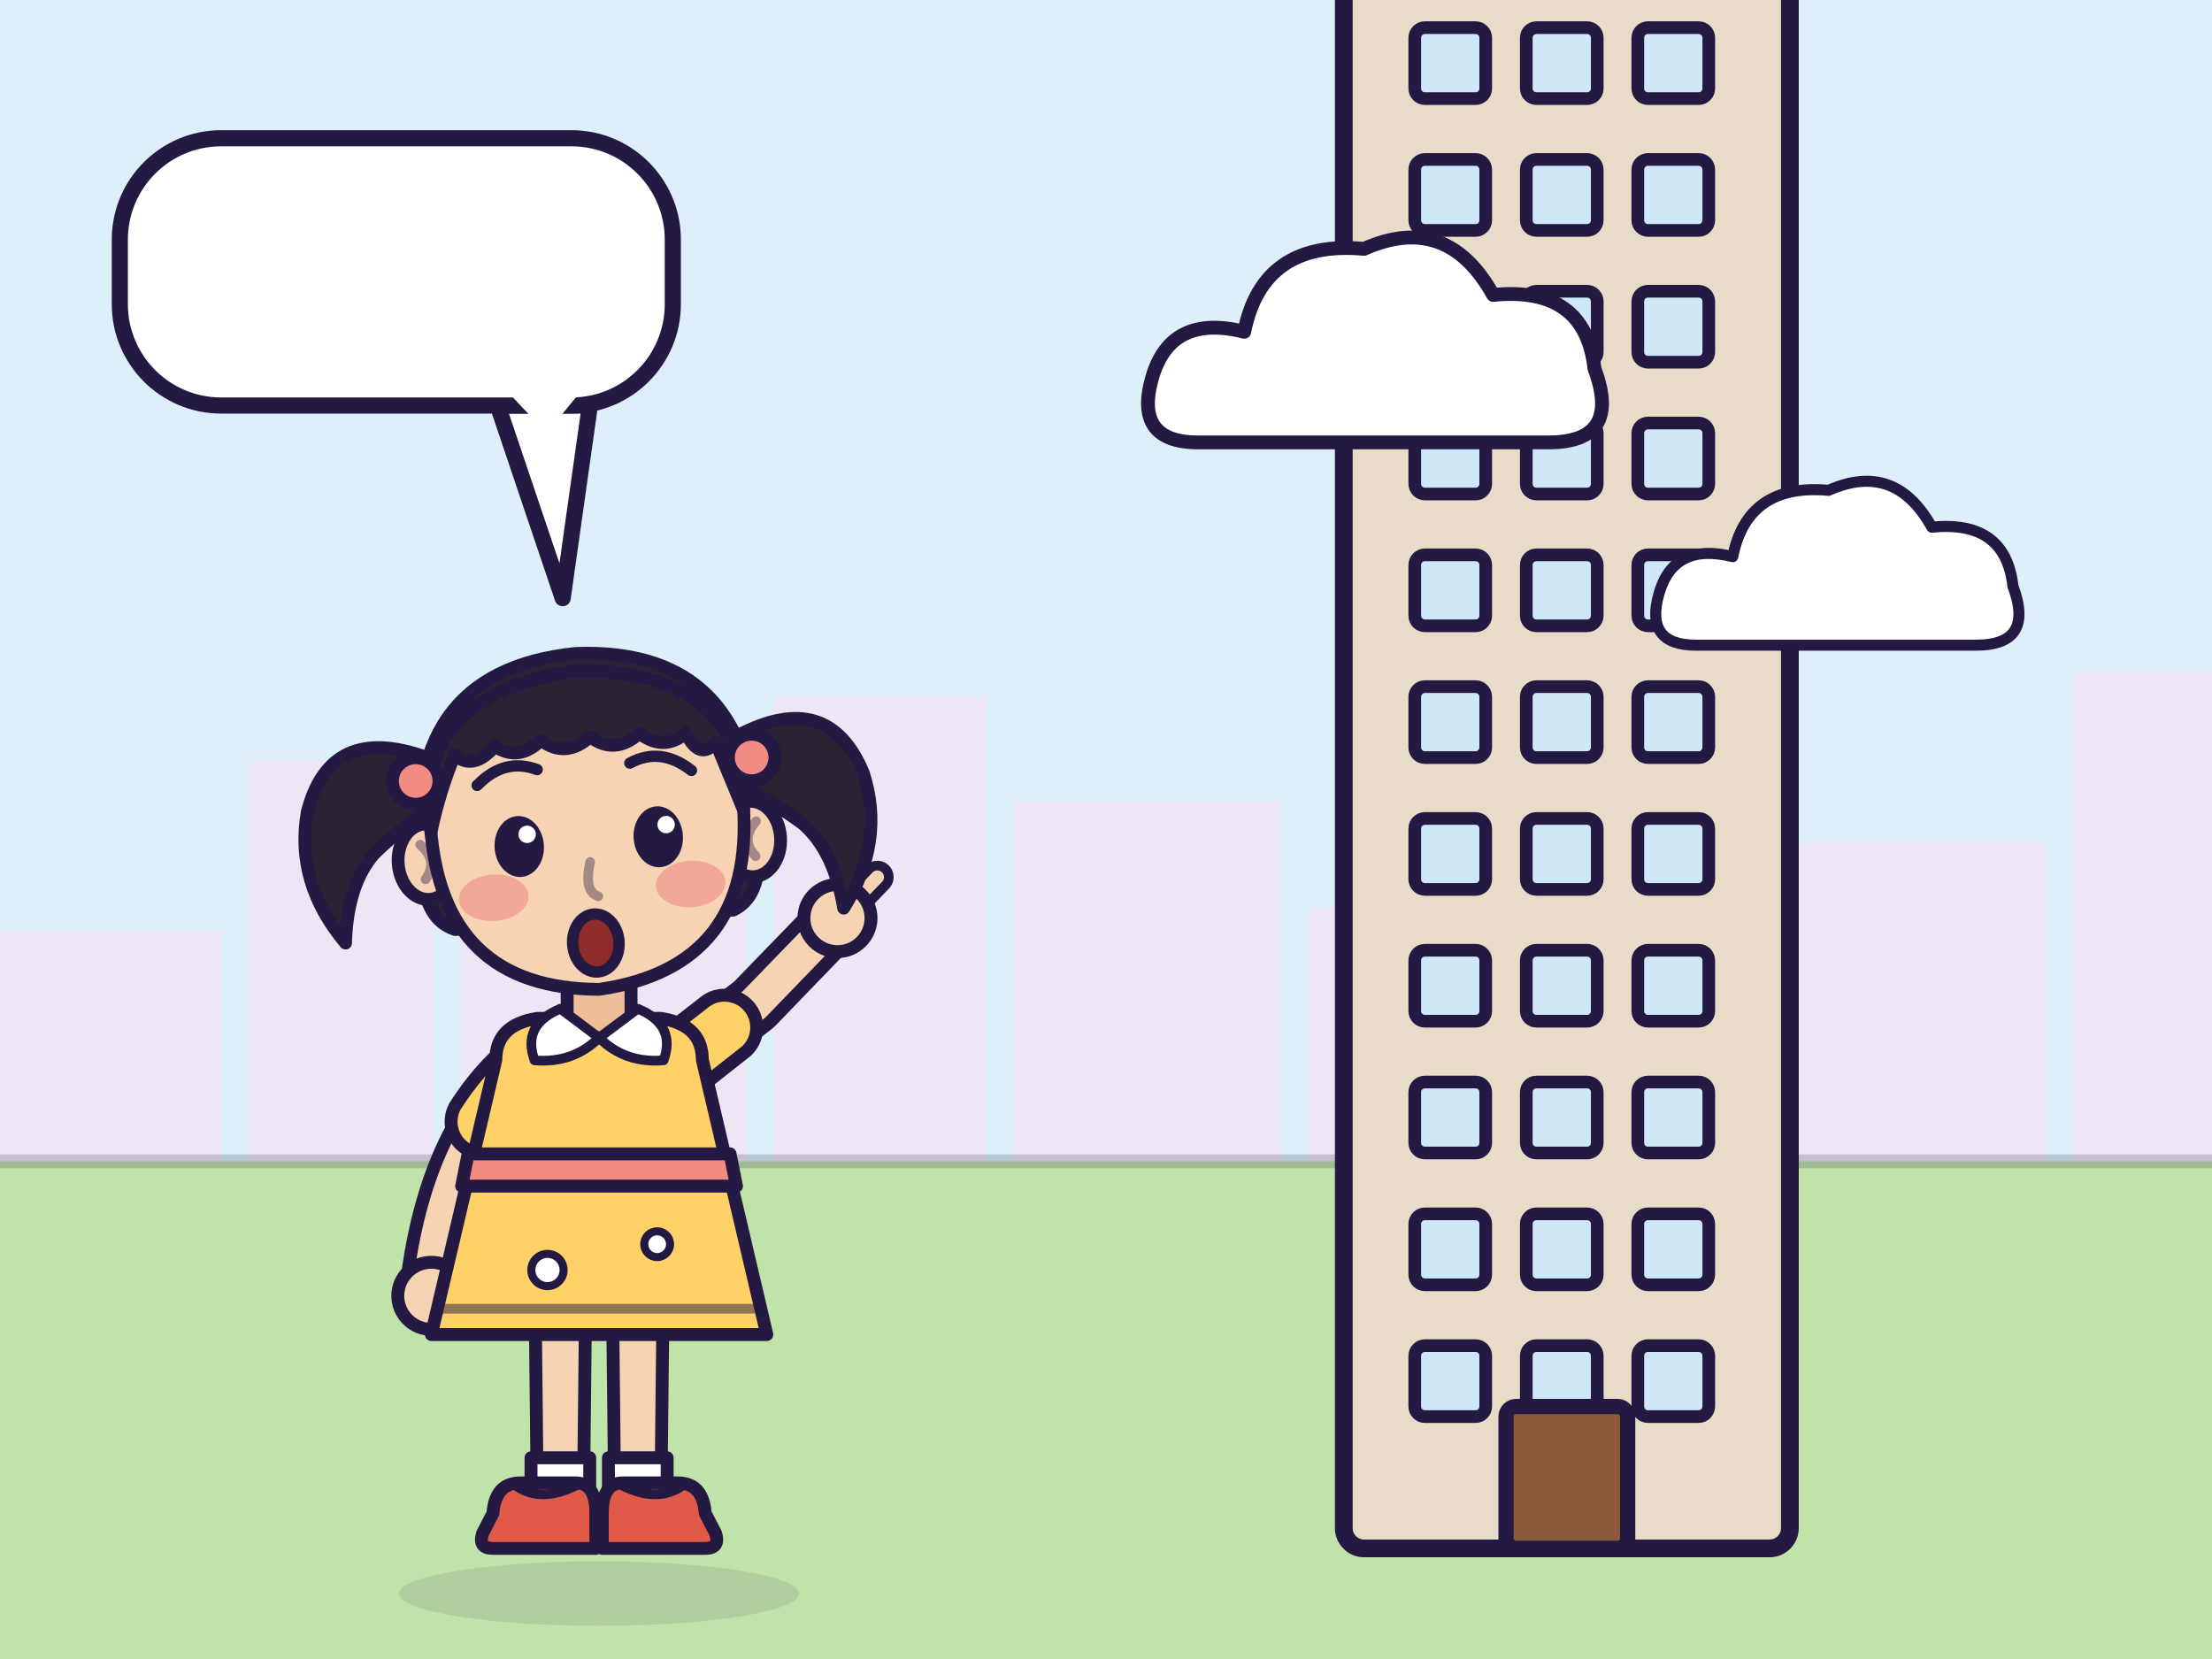
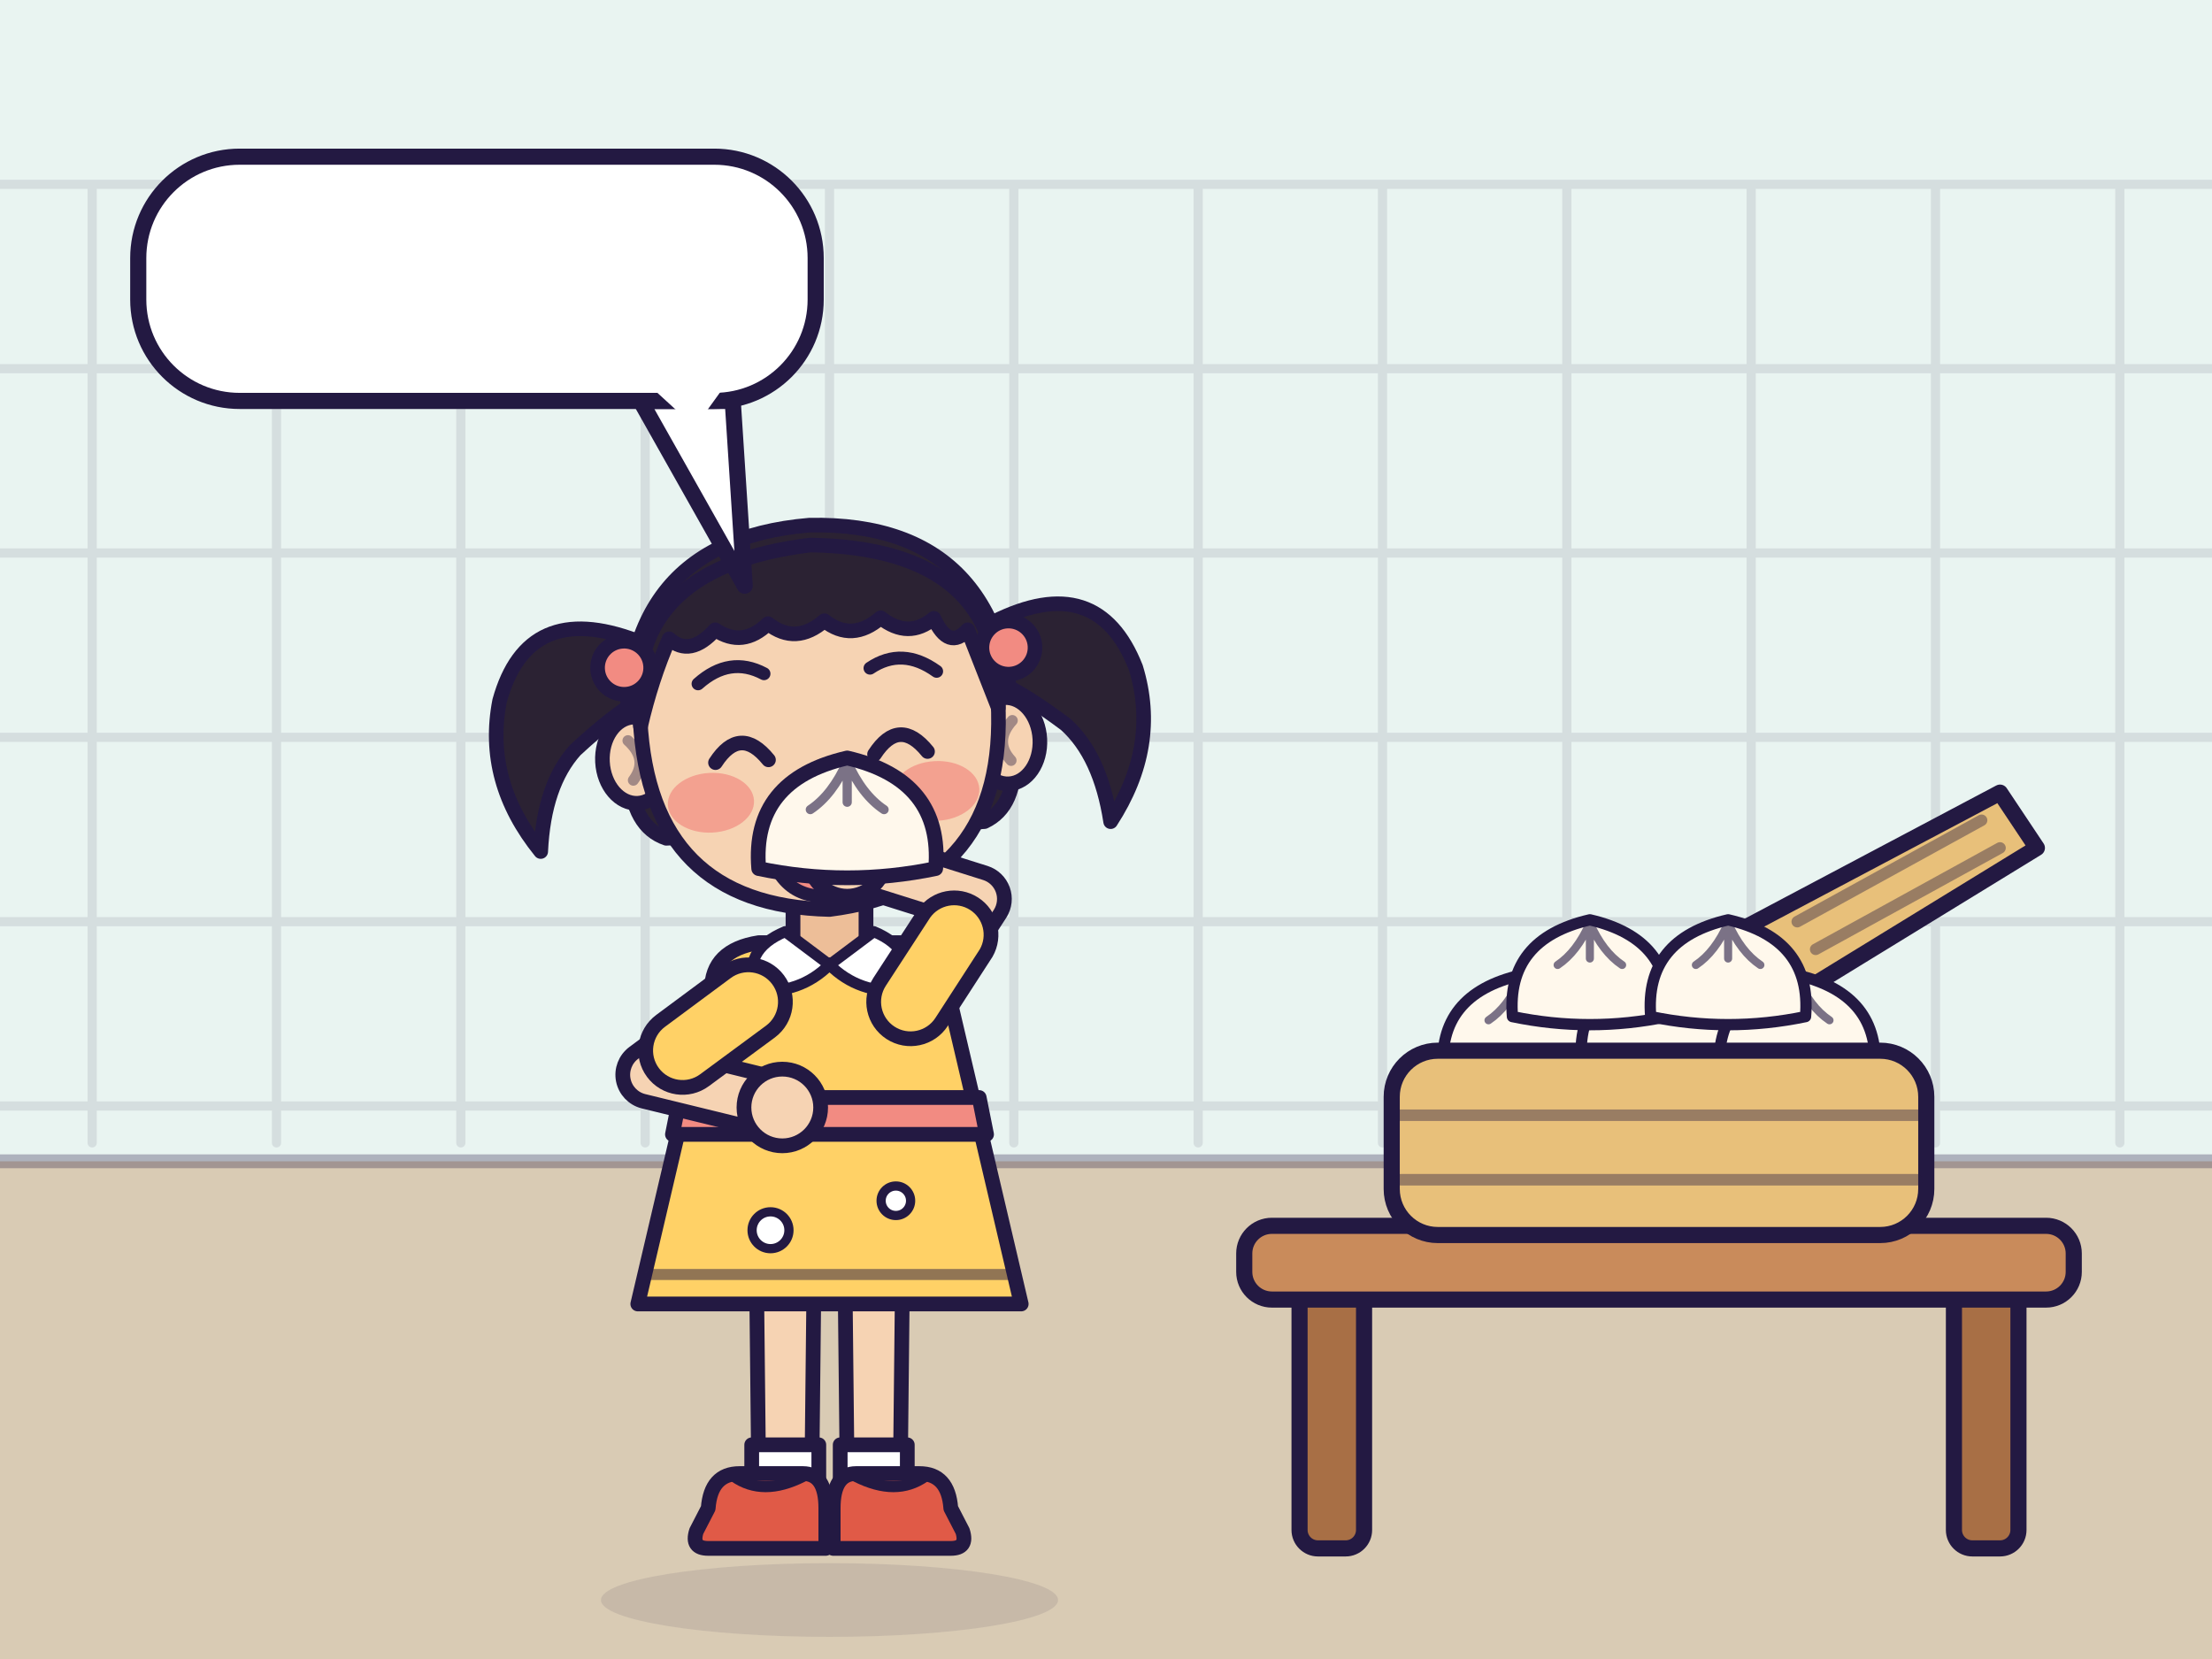
- <svg xmlns="http://www.w3.org/2000/svg" viewBox="0 0 480 360" role="img" aria-label="Little Sister looks up at a building so tall it reaches the clouds: &quot;很高！&quot;">
+ <svg xmlns="http://www.w3.org/2000/svg" viewBox="0 0 480 360" role="img" aria-label="Little Sister bites into a warm steamed bun and grins: &quot;很好吃！&quot;">
  <g stroke="#231942" stroke-width="3.5" stroke-linejoin="round" stroke-linecap="round">
-     <rect x="0" y="0" width="480" height="360" fill="#DDF0FA" stroke="none" />
-     <rect x="0" y="202" width="48" height="50" fill="#EEE6F4" stroke="none" />
-     <rect x="54" y="165" width="40" height="87" fill="#EEE6F4" stroke="none" />
-     <rect x="100" y="188" width="62" height="64" fill="#EEE6F4" stroke="none" />
-     <rect x="168" y="151" width="46" height="101" fill="#EEE6F4" stroke="none" />
-     <rect x="220" y="174" width="58" height="78" fill="#EEE6F4" stroke="none" />
-     <rect x="284" y="197" width="44" height="55" fill="#EEE6F4" stroke="none" />
-     <rect x="334" y="160" width="50" height="92" fill="#EEE6F4" stroke="none" />
-     <rect x="390" y="183" width="54" height="69" fill="#EEE6F4" stroke="none" />
-     <rect x="450" y="146" width="30" height="106" fill="#EEE6F4" stroke="none" />
-     <rect x="0" y="252" width="480" height="108" fill="#BFE3A8" stroke="none" />
-     <path d="M0 252L480 252" fill="none" stroke-width="3" opacity="0.2" />
-     <path d="M30 52Q26 38 44 38Q52 26 68 36Q84 34 82 52Z" fill="#FFFFFF" stroke="none" />
-     <g transform="translate(340 336) scale(1.1 1.1)">
-       <g class="prop p-apartment-tower">
-         <rect x="-44" y="-320" width="88" height="320" rx="4" fill="#E8DCC8" />
-         <rect x="-50" y="-326" width="100" height="12" rx="3" fill="#B8A88E" stroke-width="3" />
-         <rect x="-30" y="-300" width="14" height="14" rx="2" fill="#CFE8F7" stroke-width="2.5" />
-         <rect x="-8" y="-300" width="14" height="14" rx="2" fill="#CFE8F7" stroke-width="2.5" />
-         <rect x="14" y="-300" width="14" height="14" rx="2" fill="#CFE8F7" stroke-width="2.5" />
-         <rect x="-30" y="-274" width="14" height="14" rx="2" fill="#CFE8F7" stroke-width="2.5" />
-         <rect x="-8" y="-274" width="14" height="14" rx="2" fill="#CFE8F7" stroke-width="2.5" />
-         <rect x="14" y="-274" width="14" height="14" rx="2" fill="#CFE8F7" stroke-width="2.5" />
-         <rect x="-30" y="-248" width="14" height="14" rx="2" fill="#CFE8F7" stroke-width="2.5" />
-         <rect x="-8" y="-248" width="14" height="14" rx="2" fill="#CFE8F7" stroke-width="2.5" />
-         <rect x="14" y="-248" width="14" height="14" rx="2" fill="#CFE8F7" stroke-width="2.5" />
-         <rect x="-30" y="-222" width="14" height="14" rx="2" fill="#CFE8F7" stroke-width="2.5" />
-         <rect x="-8" y="-222" width="14" height="14" rx="2" fill="#CFE8F7" stroke-width="2.5" />
-         <rect x="14" y="-222" width="14" height="14" rx="2" fill="#CFE8F7" stroke-width="2.5" />
-         <rect x="-30" y="-196" width="14" height="14" rx="2" fill="#CFE8F7" stroke-width="2.5" />
-         <rect x="-8" y="-196" width="14" height="14" rx="2" fill="#CFE8F7" stroke-width="2.5" />
-         <rect x="14" y="-196" width="14" height="14" rx="2" fill="#CFE8F7" stroke-width="2.5" />
-         <rect x="-30" y="-170" width="14" height="14" rx="2" fill="#CFE8F7" stroke-width="2.5" />
-         <rect x="-8" y="-170" width="14" height="14" rx="2" fill="#CFE8F7" stroke-width="2.5" />
-         <rect x="14" y="-170" width="14" height="14" rx="2" fill="#CFE8F7" stroke-width="2.5" />
-         <rect x="-30" y="-144" width="14" height="14" rx="2" fill="#CFE8F7" stroke-width="2.5" />
-         <rect x="-8" y="-144" width="14" height="14" rx="2" fill="#CFE8F7" stroke-width="2.5" />
-         <rect x="14" y="-144" width="14" height="14" rx="2" fill="#CFE8F7" stroke-width="2.5" />
-         <rect x="-30" y="-118" width="14" height="14" rx="2" fill="#CFE8F7" stroke-width="2.5" />
-         <rect x="-8" y="-118" width="14" height="14" rx="2" fill="#CFE8F7" stroke-width="2.5" />
-         <rect x="14" y="-118" width="14" height="14" rx="2" fill="#CFE8F7" stroke-width="2.5" />
-         <rect x="-30" y="-92" width="14" height="14" rx="2" fill="#CFE8F7" stroke-width="2.5" />
-         <rect x="-8" y="-92" width="14" height="14" rx="2" fill="#CFE8F7" stroke-width="2.5" />
-         <rect x="14" y="-92" width="14" height="14" rx="2" fill="#CFE8F7" stroke-width="2.5" />
-         <rect x="-30" y="-66" width="14" height="14" rx="2" fill="#CFE8F7" stroke-width="2.5" />
-         <rect x="-8" y="-66" width="14" height="14" rx="2" fill="#CFE8F7" stroke-width="2.5" />
-         <rect x="14" y="-66" width="14" height="14" rx="2" fill="#CFE8F7" stroke-width="2.5" />
-         <rect x="-30" y="-40" width="14" height="14" rx="2" fill="#CFE8F7" stroke-width="2.5" />
-         <rect x="-8" y="-40" width="14" height="14" rx="2" fill="#CFE8F7" stroke-width="2.5" />
-         <rect x="14" y="-40" width="14" height="14" rx="2" fill="#CFE8F7" stroke-width="2.5" />
-         <rect x="-12" y="-28" width="24" height="28" rx="2" fill="#8A5A3B" stroke-width="3" />
+     <rect x="0" y="0" width="480" height="360" fill="#E9F4F1" stroke="none" />
+     <path d="M20 40L20 248M60 40L60 248M100 40L100 248M140 40L140 248M180 40L180 248M220 40L220 248M260 40L260 248M300 40L300 248M340 40L340 248M380 40L380 248M420 40L420 248M460 40L460 248M0 40L480 40M0 80L480 80M0 120L480 120M0 160L480 160M0 200L480 200M0 240L480 240" fill="none" stroke-width="2" opacity="0.1" />
+     <rect x="0" y="252" width="480" height="108" fill="#D9CBB4" stroke="none" />
+     <path d="M0 252L480 252" fill="none" stroke-width="3" opacity="0.3" />
+     <g transform="translate(360 336)">
+       <g class="prop p-table">
+         <rect x="-78" y="-58" width="14" height="58" rx="4" fill="#A86F45" />
+         <rect x="64" y="-58" width="14" height="58" rx="4" fill="#A86F45" />
+         <rect x="-90" y="-70" width="180" height="16" rx="6" fill="#C98B5B" />
      </g>
    </g>
-     <g transform="translate(130 336) scale(0.7 0.7)">
+     <g transform="translate(360 268)">
+       <g class="prop p-steamer">
+         <path d="M6-60L74-96L82-84L20-46Z" fill="#E8C07A" />
+         <path d="M30-68L70-90M34-62L74-84" fill="none" stroke-width="2.5" opacity="0.4" />
+         <g class="bun" transform="translate(-30 -34) scale(0.7)">
+           <path d="M-24-2Q-26-26 0-32Q26-26 24-2Q0 3-24-2Z" fill="#FFF8EC" />
+           <path d="M0-31Q-4-22-10-18M0-31Q4-22 10-18M0-31L0-20" fill="none" stroke-width="2.5" opacity="0.6" />
+         </g>
+         <g class="bun" transform="translate(0 -36) scale(0.7)">
+           <path d="M-24-2Q-26-26 0-32Q26-26 24-2Q0 3-24-2Z" fill="#FFF8EC" />
+           <path d="M0-31Q-4-22-10-18M0-31Q4-22 10-18M0-31L0-20" fill="none" stroke-width="2.5" opacity="0.6" />
+         </g>
+         <g class="bun" transform="translate(30 -34) scale(0.7)">
+           <path d="M-24-2Q-26-26 0-32Q26-26 24-2Q0 3-24-2Z" fill="#FFF8EC" />
+           <path d="M0-31Q-4-22-10-18M0-31Q4-22 10-18M0-31L0-20" fill="none" stroke-width="2.5" opacity="0.6" />
+         </g>
+         <g class="bun" transform="translate(-15 -46) scale(0.7)">
+           <path d="M-24-2Q-26-26 0-32Q26-26 24-2Q0 3-24-2Z" fill="#FFF8EC" />
+           <path d="M0-31Q-4-22-10-18M0-31Q4-22 10-18M0-31L0-20" fill="none" stroke-width="2.5" opacity="0.6" />
+         </g>
+         <g class="bun" transform="translate(15 -46) scale(0.7)">
+           <path d="M-24-2Q-26-26 0-32Q26-26 24-2Q0 3-24-2Z" fill="#FFF8EC" />
+           <path d="M0-31Q-4-22-10-18M0-31Q4-22 10-18M0-31L0-20" fill="none" stroke-width="2.5" opacity="0.6" />
+         </g>
+         <rect x="-58" y="-40" width="116" height="40" rx="10" fill="#E8C07A" />
+         <path d="M-56-26L56-26M-56-12L56-12" fill="none" stroke-width="2.5" opacity="0.4" />
+       </g>
+     </g>
+     <g transform="translate(180 336) scale(0.8 0.8)">
      <g class="char c-1 ch-meimei act">
        <g transform="translate(-150 -432)">
          <ellipse class="shadow" cx="150" cy="446" rx="62" ry="10" fill="#231942" stroke="none" opacity="0.1" />
          <g class="figure" stroke="#231942" stroke-width="4" stroke-linejoin="round" stroke-linecap="round">
            <g class="legs">
              <path d="M129.9 329.7L146.1 329.7L145.1 422.6L130.9 422.6Z" fill="#F6D3B3" />
              <path d="M128.9 403.9L147.1 403.9L147.1 422.6L128.9 422.6Z" fill="#FFFFFF" />
              <path d="M153.9 329.7L170.1 329.7L169.1 422.6L154.9 422.6Z" fill="#F6D3B3" />
              <path d="M152.9 403.9L171.1 403.9L171.1 422.6L152.9 422.6Z" fill="#FFFFFF" />
              <path d="M149 421.1Q149 411.7 142.8 411.7L125.6 411.7Q117.8 411.7 117.1 421.1L113.9 427.3Q112.4 432 117.1 432L149 432Z" fill="#E05A47" />
              <path d="M124.1 412.5Q131.9 418 142.8 412.5" fill="none" stroke-width="3" />
              <path d="M151 421.1Q151 411.7 157.2 411.7L174.4 411.7Q182.2 411.7 182.9 421.1L186.1 427.3Q187.6 432 182.9 432L151 432Z" fill="#E05A47" />
              <path d="M175.9 412.5Q168.1 418 157.2 412.5" fill="none" stroke-width="3" />
            </g>
            <g transform="translate(150 333.7)">
              <g class="upper">
                <g transform="translate(-150 -333.7)">
-                   <g transform="translate(172 283.7)">
-                     <g class="arm-left">
-                       <g transform="translate(-172 -283.7)">
-                         <path d="M176.5 289.5L202.8 269A7.4 7.4 0 0 0 203.5 268.3L225.7 245.3A7.4 7.4 0 0 0 215.2 235.1L193.3 257.7L167.5 277.9A7.4 7.4 0 0 0 176.5 289.5Z" fill="#F6D3B3" />
-                         <path d="M178.2 291.6L195.6 277.9A10 10 0 0 0 183.3 262.2L165.8 275.8A10 10 0 0 0 178.2 291.6Z" fill="#FFD166" />
-                         <path d="M226.5 239.1L238.8 226.4A3.5 3.5 0 0 0 233.7 221.4L221.4 234.2A3.5 3.5 0 0 0 226.5 239.1Z" fill="#F6D3B3" stroke-width="3" />
-                         <circle class="hand" cx="223.9" cy="236.6" r="10.4" fill="#F6D3B3" />
-                       </g>
-                     </g>
-                   </g>
-                   <g transform="translate(128 283.7)">
-                     <g class="arm-right">
-                       <g transform="translate(-128 -283.7)">
-                         <path d="M123.2 278.1Q97.1 300.4 90.7 346.7A7.4 7.4 0 0 0 105.3 348.7Q110.9 308 132.8 289.3A7.4 7.4 0 0 0 123.2 278.1Z" fill="#F6D3B3" />
-                         <path d="M121.5 276.1Q112.2 284.1 105.3 295A10 10 0 0 0 122.2 305.6Q127.5 297.3 134.5 291.3A10 10 0 0 0 121.5 276.1Z" fill="#FFD166" />
-                         <circle class="hand" cx="98" cy="353.7" r="10.4" fill="#F6D3B3" />
-                       </g>
-                     </g>
-                   </g>
                  <g class="body">
                    <path d="M118 280.5Q118 269.7 130.8 267.7L169.2 267.7Q182 269.7 182 280.5L202 365.7L98 365.7Z" fill="#FFD166" />
                    <path d="M109.4 309.7L190.6 309.7L192.6 319.7L107.4 319.7Z" fill="#F28B82" />
                    <g class="neck">
                      <rect x="140.1" y="250.7" width="19.8" height="23" rx="6" fill="#EDBE98" />
                    </g>
                    <path d="M138 264.7Q126 269.7 130 280.7Q142 281.7 150 273.7Z" fill="#FFFFFF" stroke-width="3" />
                    <path d="M162 264.7Q174 269.7 170 280.7Q158 281.7 150 273.7Z" fill="#FFFFFF" stroke-width="3" />
                    <circle cx="134" cy="345.7" r="5" fill="#FFFFFF" stroke-width="2.5" />
                    <circle cx="168" cy="337.7" r="4" fill="#FFFFFF" stroke-width="2.5" />
                    <path d="M101.6 357.7L198.4 357.7" fill="none" stroke-width="3" opacity="0.5" />
                  </g>
-                   <g transform="translate(150 258.7) rotate(-4)">
+                   <g transform="translate(150 258.7) rotate(-3)">
                    <g class="head">
                      <g transform="translate(-150 -258.7)">
                        <g transform="translate(150 210.1) scale(0.9)" stroke-width="4.4">
                          <g class="hair-back">
                            <path d="M-54-30Q-86-44-96-14Q-102 10-86 32Q-84 12-74 2Q-62-8-54-12Z" fill="#2B2233" />
                            <path d="M54-30Q86-44 96-14Q102 10 86 32Q84 12 74 2Q62-8 54-12Z" fill="#2B2233" />
                            <path d="M-58 10Q-62-60 0-62Q62-60 58 10Q58 26 48 30L-48 30Q-58 26-58 10Z" fill="#2B2233" />
                          </g>
                          <g class="ears">
                            <ellipse cx="-56" cy="6" rx="10" ry="13" fill="#F6D3B3" />
                            <ellipse cx="56" cy="6" rx="10" ry="13" fill="#F6D3B3" />
                            <path d="M-58 0Q-52 6-57 12" fill="none" stroke-width="3.3" opacity="0.4" />
                            <path d="M58 0Q52 6 57 12" fill="none" stroke-width="3.3" opacity="0.4" />
                          </g>
                          <path class="face" d="M-54-6Q-54-52 0-52Q54-52 54-6Q54 50 0 54Q-54 50-54-6Z" fill="#F6D3B3" />
                          <g class="hair">
                            <path d="M-54-4Q-58-52 0-56Q58-52 54-4Q50-16 46-28Q40-22 36-32Q28-26 20-33Q11-26 3-33Q-6-26-14-33Q-22-26-30-32Q-38-24-44-30Q-50-18-54-4Z" fill="#2B2233" />
                            <circle cx="-58" cy="-22" r="8" fill="#F28B82" />
                            <circle cx="58" cy="-22" r="8" fill="#F28B82" />
                          </g>
                          <g class="cheeks">
-                             <ellipse cx="-34" cy="20" rx="12" ry="8" fill="#F28B82" stroke="none" opacity="0.6" />
-                             <ellipse cx="34" cy="20" rx="12" ry="8" fill="#F28B82" stroke="none" opacity="0.6" />
+                             <ellipse cx="-34" cy="20" rx="13" ry="9" fill="#F28B82" stroke="none" opacity="0.7" />
+                             <ellipse cx="34" cy="20" rx="13" ry="9" fill="#F28B82" stroke="none" opacity="0.7" />
                          </g>
                          <g class="brows">
-                             <path d="M-37-19Q-27-28-16-23M16-23Q27-28 37-19" fill="none" stroke-width="3.9" />
+                             <path d="M-36-16Q-26-24-16-18M16-18Q26-24 36-16" fill="none" stroke-width="3.9" />
                          </g>
                          <g transform="translate(0 4)">
                            <g class="eyes">
                              <g transform="translate(0 -4)">
-                                 <ellipse cx="-24" cy="3" rx="8.5" ry="10.5" fill="#231942" stroke="none" />
-                                 <ellipse cx="24" cy="3" rx="8.5" ry="10.5" fill="#231942" stroke="none" />
-                                 <circle cx="-21" cy="-1" r="3" fill="#FFFFFF" stroke="none" />
-                                 <circle cx="27" cy="-1" r="3" fill="#FFFFFF" stroke="none" />
+                                 <path d="M-32 8Q-24-3-16 8M16 8Q24-3 32 8" fill="none" stroke-width="4.4" />
                              </g>
                            </g>
                          </g>
                          <g class="nose">
                            <path d="M0 10Q-3 20 2 22" fill="none" stroke-width="3.3" opacity="0.4" />
                          </g>
                          <g class="mouth">
-                             <ellipse cx="0" cy="38" rx="8" ry="10" fill="#8E2B2B" stroke-width="3.9" />
+                             <path d="M-18 28Q0 31 18 28Q17 50 0 50Q-17 50-18 28Z" fill="#8E2B2B" stroke="none" />
+                             <path d="M-10 45Q0 37 10 45Q6 50 0 50Q-6 50-10 45Z" fill="#F28B82" stroke="none" />
+                             <path d="M-18 28Q0 31 18 28Q17 50 0 50Q-17 50-18 28Z" fill="none" stroke-width="3.9" />
                          </g>
                        </g>
                      </g>
+                     </g>
+                   </g>
+                   <g transform="translate(172 283.7)">
+                     <g class="arm-left">
+                       <g transform="translate(-172 -283.7)">
+                         <path d="M178.2 287.7L196.3 259.8A7.4 7.4 0 0 0 192.3 248.8L161.8 239.2A7.4 7.4 0 0 0 157.4 253.2L178.7 259.9L165.8 279.7A7.4 7.4 0 0 0 178.2 287.7Z" fill="#F6D3B3" />
+                         <path d="M180.4 289.2L192.5 270.5A10 10 0 0 0 175.7 259.7L163.6 278.3A10 10 0 0 0 180.4 289.2Z" fill="#FFD166" />
+                         <circle class="hand" cx="154.8" cy="244.7" r="10.4" fill="#F6D3B3" />
+                       </g>
+                     </g>
+                   </g>
+                   <g transform="translate(128 283.7)">
+                     <g class="arm-right">
+                       <g transform="translate(-128 -283.7)">
+                         <path d="M123.6 277.8L96.9 297.6A7.4 7.4 0 0 0 99.5 310.7L130.6 318.3A7.4 7.4 0 0 0 134.1 304L118.2 300.1L132.4 289.6A7.4 7.4 0 0 0 123.6 277.8Z" fill="#F6D3B3" />
+                         <path d="M122 275.7L104.2 288.9A10 10 0 0 0 116.1 305L134 291.8A10 10 0 0 0 122 275.7Z" fill="#FFD166" />
+                         <circle class="hand" cx="137.2" cy="312.4" r="10.4" fill="#F6D3B3" />
+                       </g>
+                     </g>
+                   </g>
+                   <g transform="translate(154.8 249.6) scale(1 1)">
+                     <g class="prop p-baozi">
+                       <path d="M-24-2Q-26-26 0-32Q26-26 24-2Q0 3-24-2Z" fill="#FFF8EC" />
+                       <path d="M0-31Q-4-22-10-18M0-31Q4-22 10-18M0-31L0-20" fill="none" stroke-width="2.5" opacity="0.6" />
                    </g>
                  </g>
                </g>
              </g>
            </g>
          </g>
        </g>
      </g>
    </g>
-     <g transform="translate(300 96)">
-       <g class="prop p-cloud">
-         <path d="M-40 0Q-54 0-50-14Q-46-28-30-24Q-26-44-4-42Q14-50 24-32Q44-34 46-16Q52 0 36 0Z" fill="#FFFFFF" stroke-width="3" />
-       </g>
-     </g>
-     <g transform="translate(400 140) scale(0.8 0.8)">
-       <g class="prop p-cloud">
-         <path d="M-40 0Q-54 0-50-14Q-46-28-30-24Q-26-44-4-42Q14-50 24-32Q44-34 46-16Q52 0 36 0Z" fill="#FFFFFF" stroke-width="3" />
-       </g>
-     </g>
-     <g transform="translate(122.1 129.8)">
-       <g class="bubble b-1 has-text">
-         <g transform="translate(-122.1 -129.8)">
-           <path d="M108 88L122.1 129.8L128 88Z" fill="#FFFFFF" />
-           <rect x="26" y="30" width="120" height="58" rx="22" fill="#FFFFFF" />
-           <path d="M109.2 84L118.6 94L126.8 84Z" fill="#FFFFFF" stroke="none" />
+     <g transform="translate(161.6 127.1)">
+       <g class="bubble b-1 has-text line-0">
+         <g transform="translate(-161.6 -127.1)">
+           <path d="M139 87L161.6 127.1L159 87Z" fill="#FFFFFF" />
+           <rect x="30" y="34" width="147" height="53" rx="22" fill="#FFFFFF" />
+           <path d="M140.2 83L150.8 92.7L157.8 83Z" fill="#FFFFFF" stroke="none" />
        </g>
      </g>
    </g>
  </g>
</svg>
